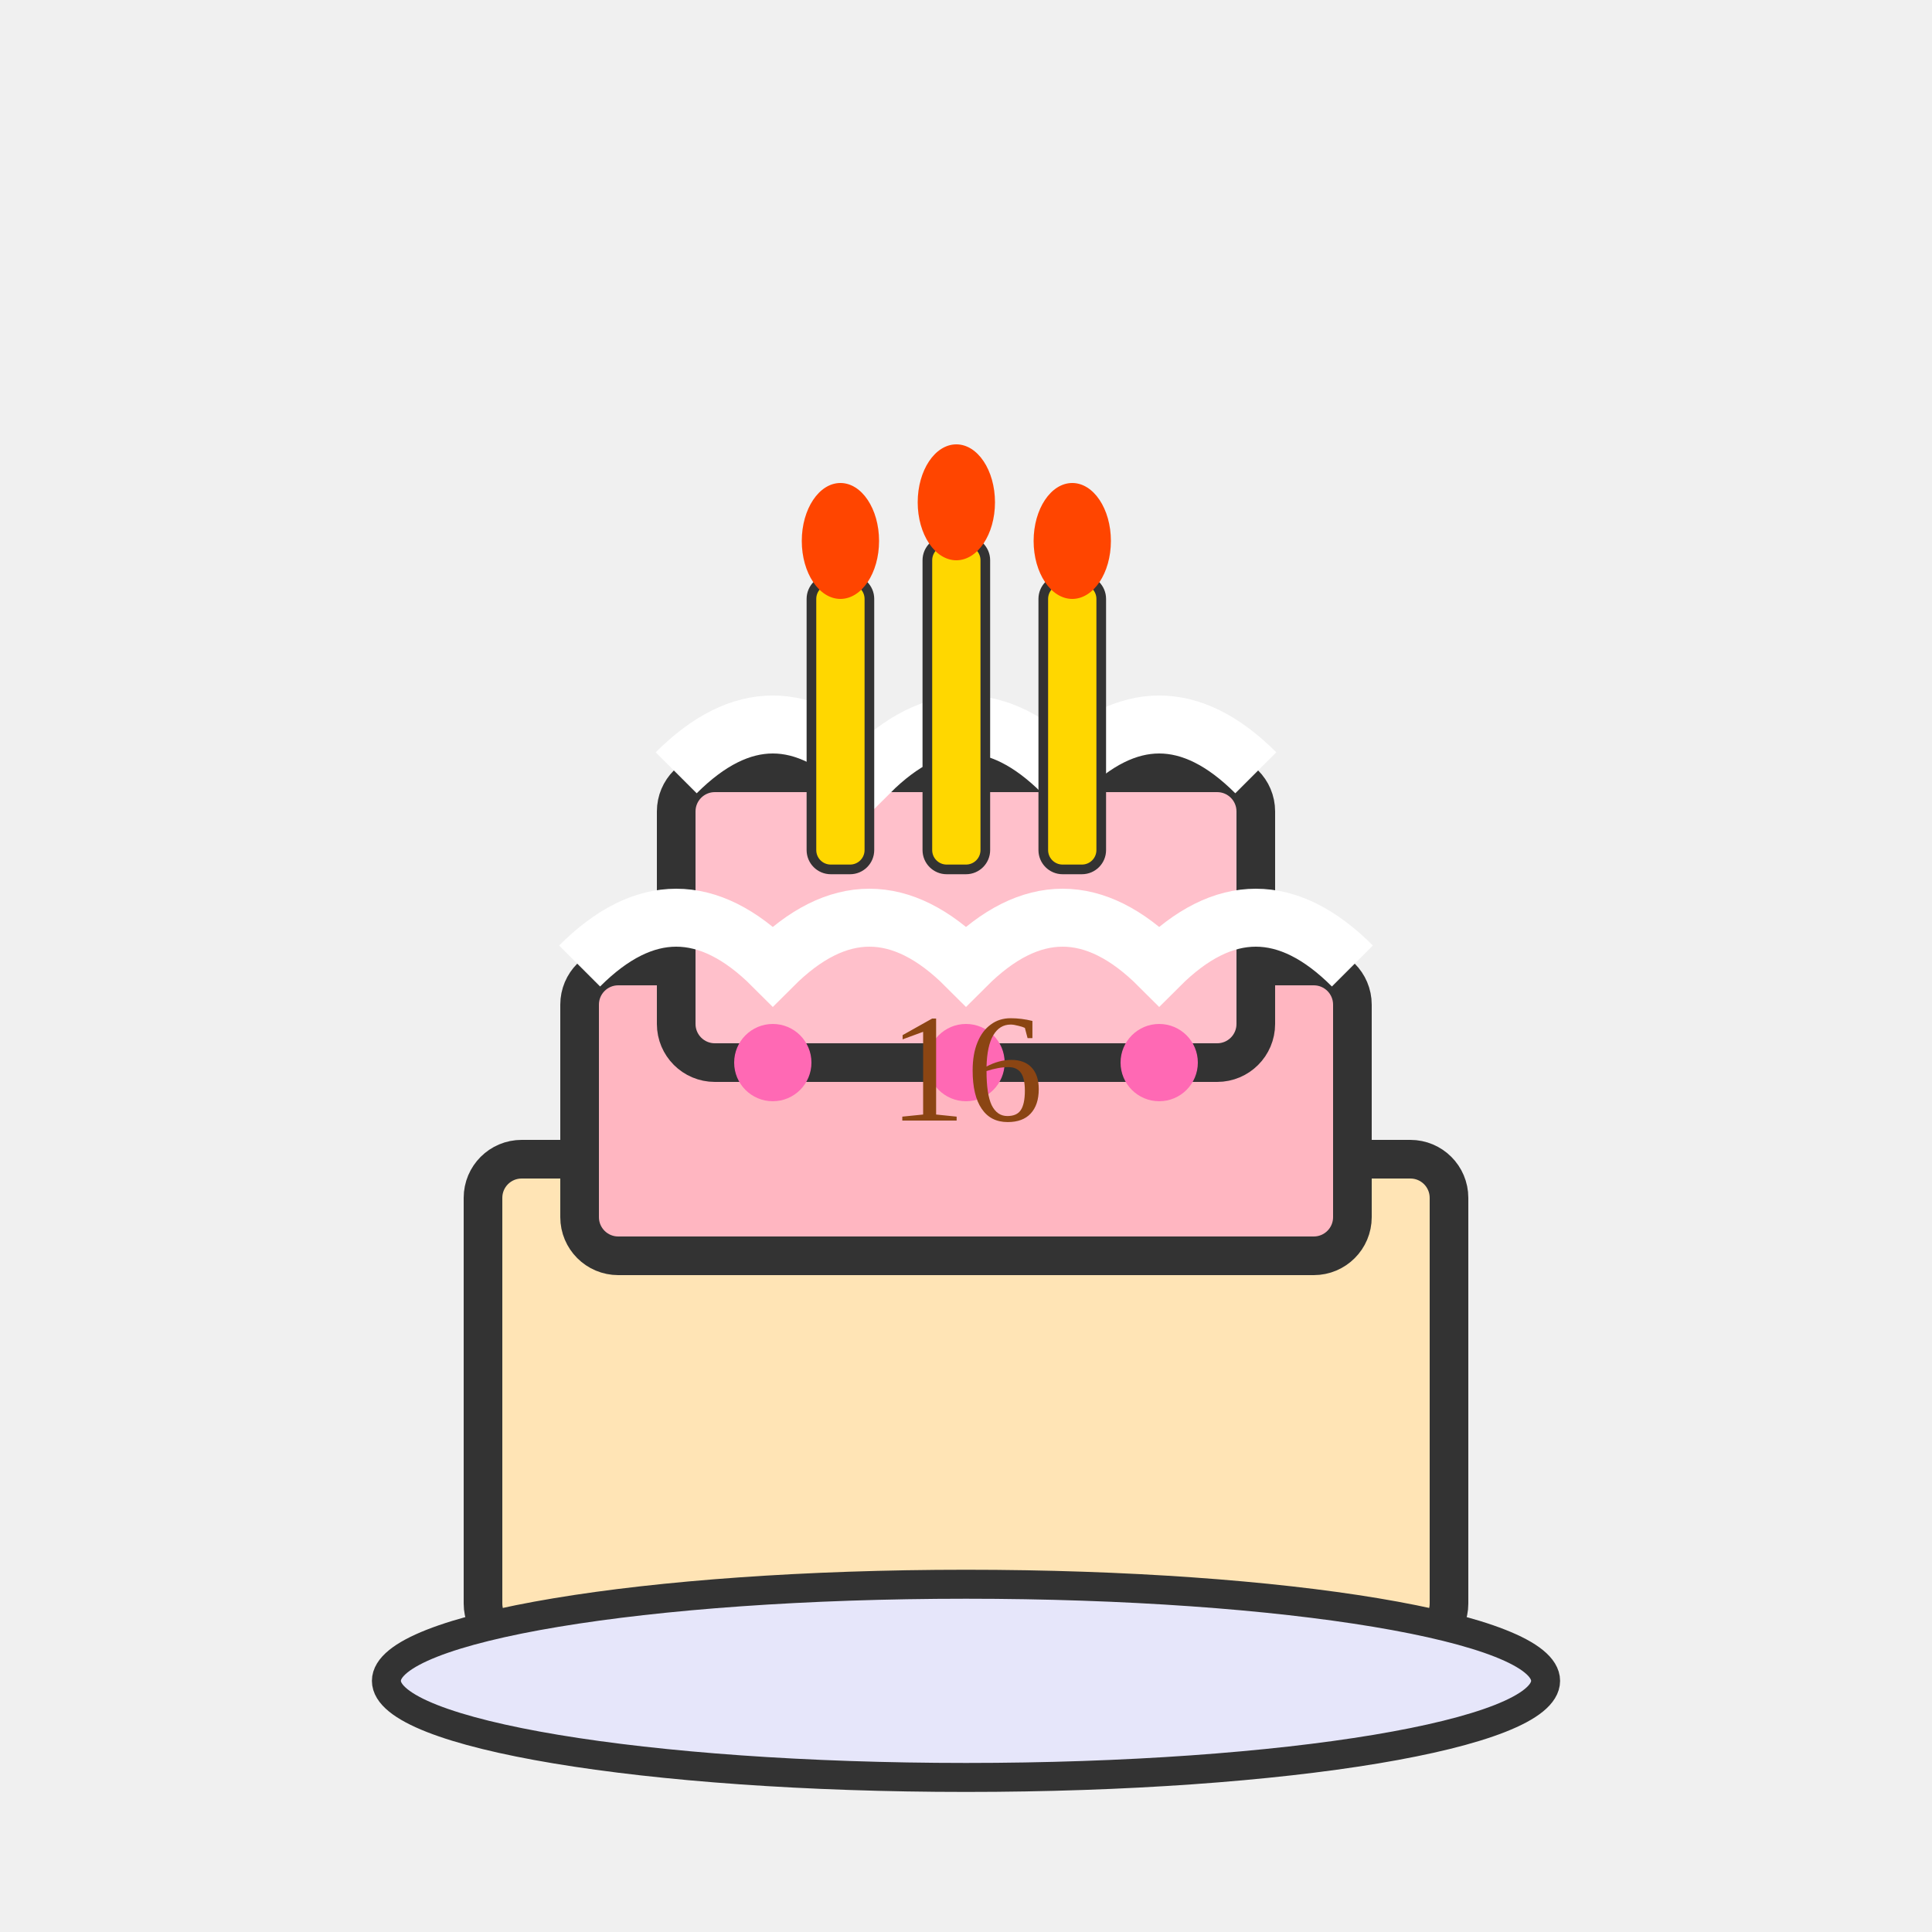
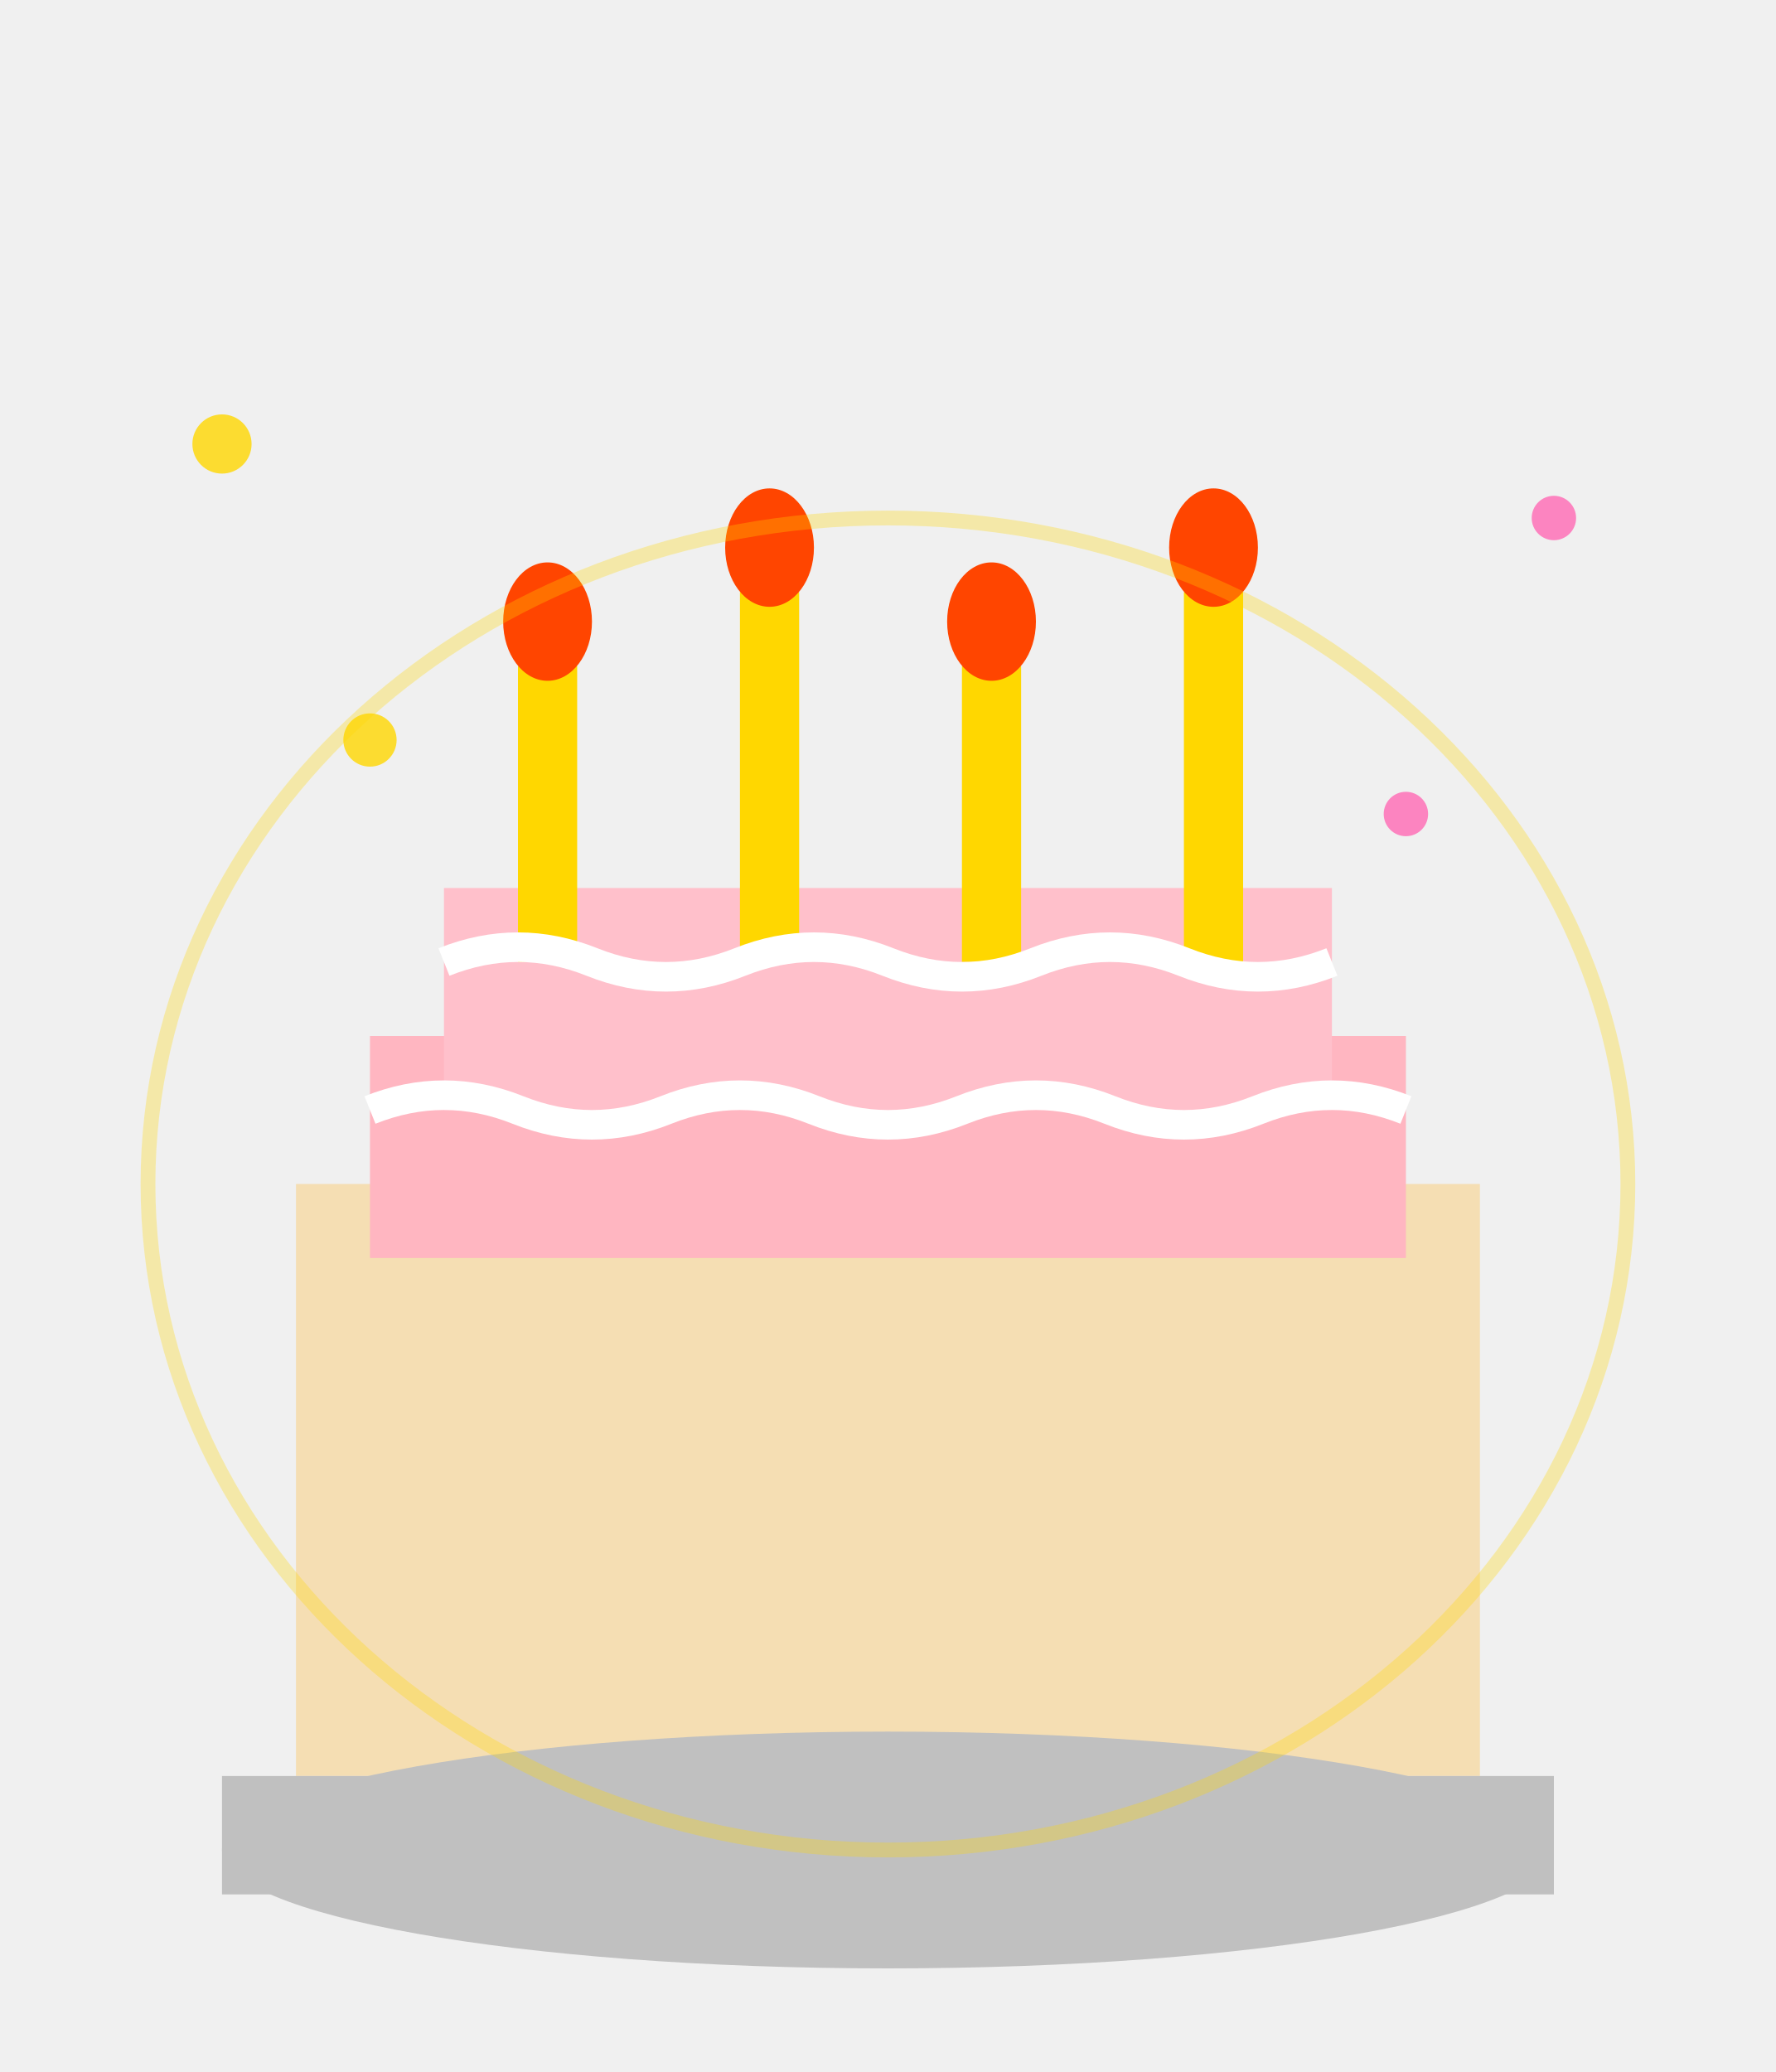
- <svg xmlns="http://www.w3.org/2000/svg" viewBox="0 0 100 100">
-   <rect x="25" y="60" width="50" height="25" rx="2" fill="#FFE4B5" stroke="#333" stroke-width="2" />
-   <rect x="30" y="50" width="40" height="15" rx="2" fill="#FFB6C1" stroke="#333" stroke-width="2" />
-   <rect x="35" y="40" width="30" height="15" rx="2" fill="#FFC0CB" stroke="#333" stroke-width="2" />
-   <path d="M30 50 Q35 45 40 50 Q45 45 50 50 Q55 45 60 50 Q65 45 70 50" fill="none" stroke="#FFF" stroke-width="3" />
-   <path d="M35 40 Q40 35 45 40 Q50 35 55 40 Q60 35 65 40" fill="none" stroke="#FFF" stroke-width="3" />
-   <rect x="42" y="30" width="3" height="15" rx="1" fill="#FFD700" stroke="#333" stroke-width="0.5" />
-   <rect x="48" y="28" width="3" height="17" rx="1" fill="#FFD700" stroke="#333" stroke-width="0.5" />
-   <rect x="54" y="30" width="3" height="15" rx="1" fill="#FFD700" stroke="#333" stroke-width="0.5" />
-   <ellipse cx="43.5" cy="28" rx="2" ry="3" fill="#FF4500" />
-   <ellipse cx="49.5" cy="26" rx="2" ry="3" fill="#FF4500" />
-   <ellipse cx="55.5" cy="28" rx="2" ry="3" fill="#FF4500" />
-   <circle cx="40" cy="55" r="2" fill="#FF69B4" />
-   <circle cx="50" cy="55" r="2" fill="#FF69B4" />
-   <circle cx="60" cy="55" r="2" fill="#FF69B4" />
-   <ellipse cx="50" cy="87" rx="30" ry="5" fill="#E6E6FA" stroke="#333" stroke-width="1.5" />
-   <text x="50" y="58" text-anchor="middle" font-size="8" fill="#8B4513">16</text>
+ <svg xmlns="http://www.w3.org/2000/svg" width="120" height="140" viewBox="0 0 120 140">
+   <rect x="20" y="80" width="80" height="40" fill="#F5DEB3" />
+   <rect x="25" y="70" width="70" height="15" fill="#FFB6C1" />
+   <rect x="30" y="60" width="60" height="15" fill="#FFC0CB" />
+   <ellipse cx="60" cy="125" rx="45" ry="8" fill="#C0C0C0" />
+   <rect x="15" y="120" width="90" height="8" fill="#C0C0C0" />
+   <rect x="35" y="45" width="4" height="20" fill="#FFD700" />
+   <rect x="50" y="40" width="4" height="25" fill="#FFD700" />
+   <rect x="65" y="45" width="4" height="20" fill="#FFD700" />
+   <rect x="80" y="40" width="4" height="25" fill="#FFD700" />
+   <g>
+     <ellipse cx="37" cy="42" rx="3" ry="4" fill="#FF4500">
+       <animate attributeName="ry" values="4;5;4" dur="1s" repeatCount="indefinite" />
+     </ellipse>
+     <ellipse cx="52" cy="37" rx="3" ry="4" fill="#FF4500">
+       <animate attributeName="ry" values="4;5;4" dur="1.2s" repeatCount="indefinite" />
+     </ellipse>
+     <ellipse cx="67" cy="42" rx="3" ry="4" fill="#FF4500">
+       <animate attributeName="ry" values="4;5;4" dur="0.8s" repeatCount="indefinite" />
+     </ellipse>
+     <ellipse cx="82" cy="37" rx="3" ry="4" fill="#FF4500">
+       <animate attributeName="ry" values="4;5;4" dur="1.1s" repeatCount="indefinite" />
+     </ellipse>
+   </g>
+   <g stroke="#FFFFFF" stroke-width="2" fill="none">
+     <path d="M 25 75 Q 30 73 35 75 T 45 75 T 55 75 T 65 75 T 75 75 T 85 75 T 95 75" />
+     <path d="M 30 65 Q 35 63 40 65 T 50 65 T 60 65 T 70 65 T 80 65 T 90 65" />
+   </g>
+   <g opacity="0.8">
+     <circle cx="15" cy="30" r="2" fill="#FFD700">
+       <animate attributeName="opacity" values="0.8;0.3;0.8" dur="2s" repeatCount="indefinite" />
+     </circle>
+     <circle cx="105" cy="35" r="1.5" fill="#FF69B4">
+       <animate attributeName="opacity" values="0.3;0.8;0.3" dur="1.5s" repeatCount="indefinite" />
+     </circle>
+     <circle cx="25" cy="50" r="1.8" fill="#FFD700">
+       <animate attributeName="opacity" values="0.8;0.3;0.8" dur="1.8s" repeatCount="indefinite" />
+     </circle>
+     <circle cx="95" cy="55" r="1.5" fill="#FF69B4">
+       <animate attributeName="opacity" values="0.3;0.8;0.3" dur="2.2s" repeatCount="indefinite" />
+     </circle>
+   </g>
+   <ellipse cx="60" cy="80" rx="50" ry="45" fill="none" stroke="#FFD700" stroke-width="1" opacity="0.3">
+     <animate attributeName="opacity" values="0.3;0.6;0.3" dur="3s" repeatCount="indefinite" />
+   </ellipse>
</svg>
